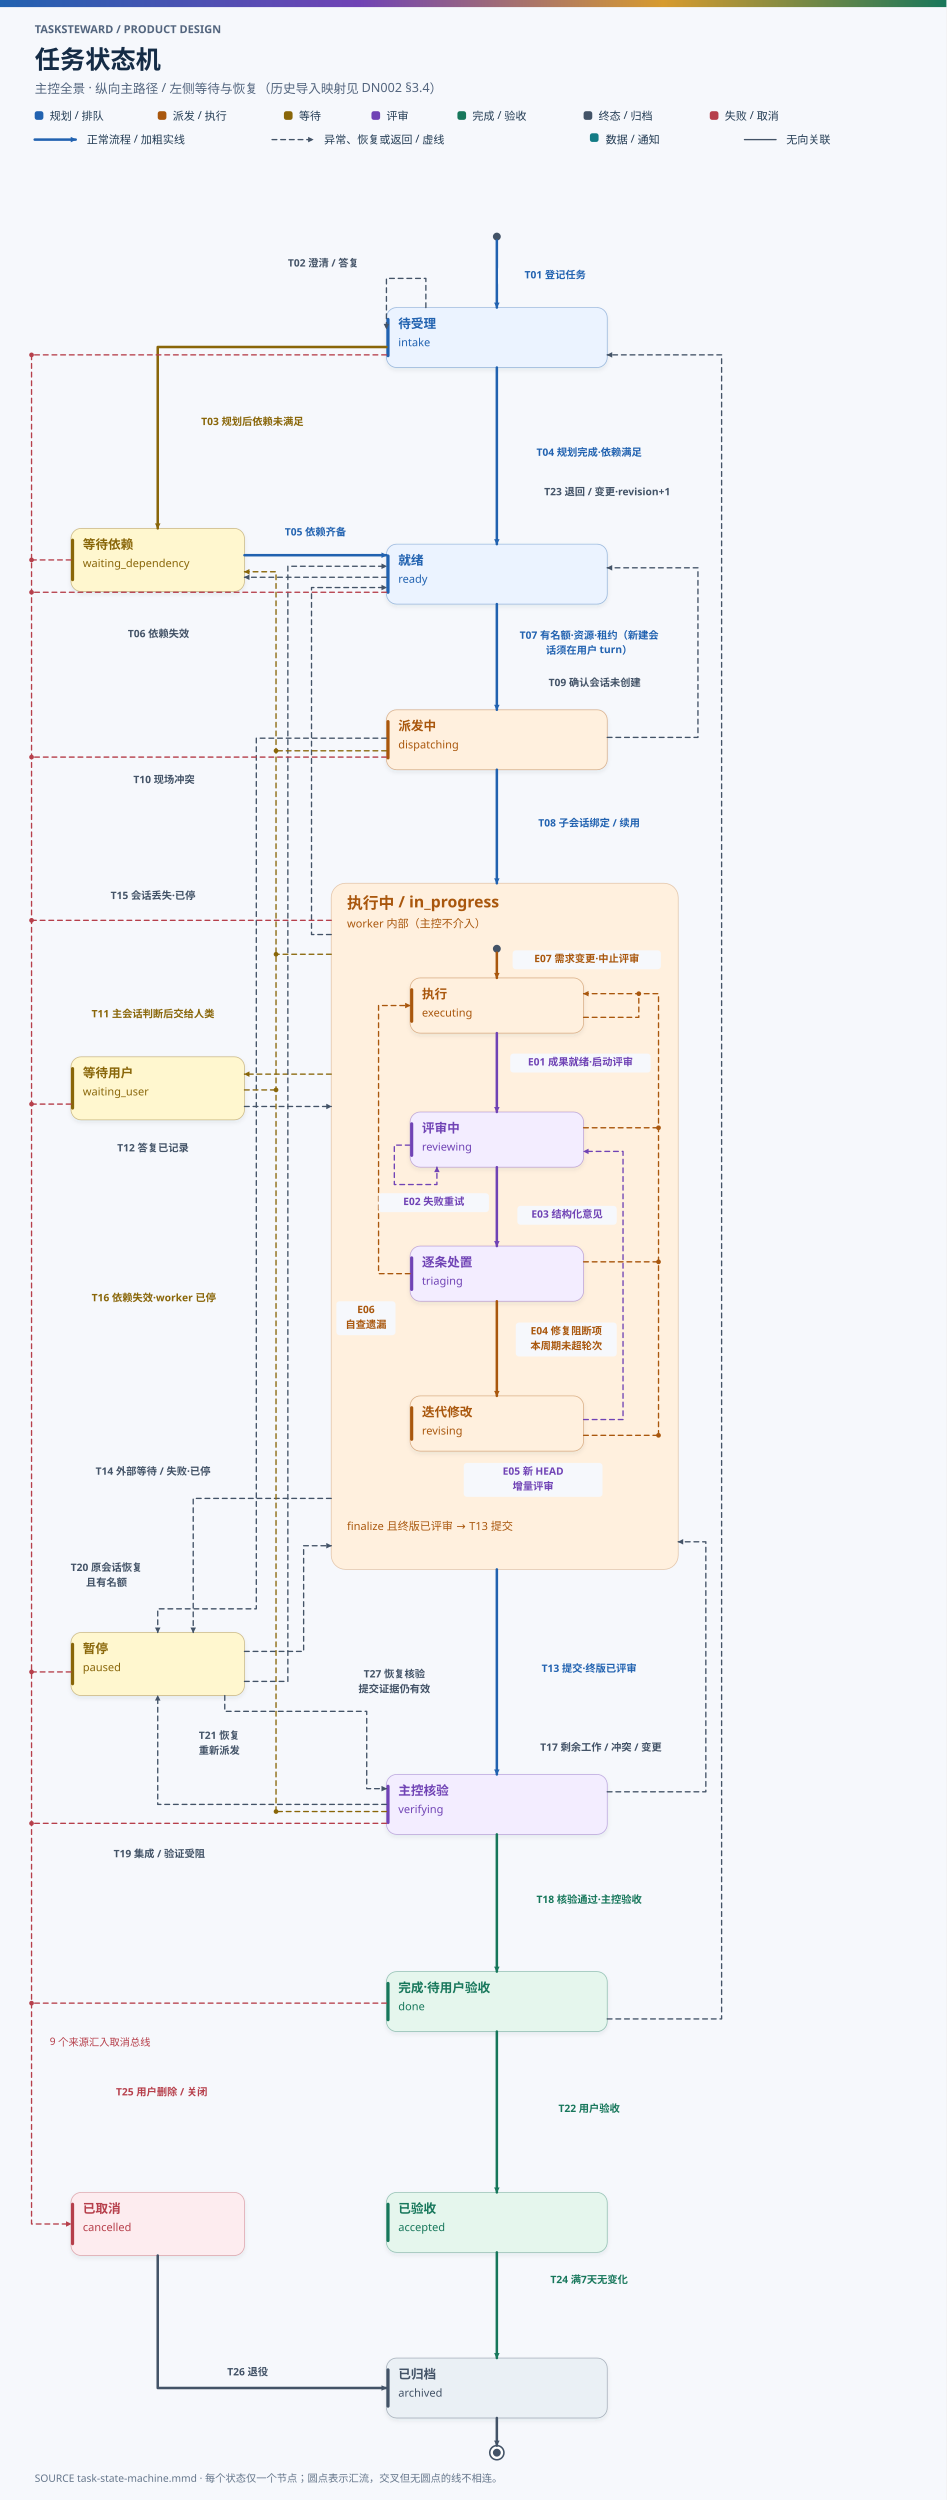
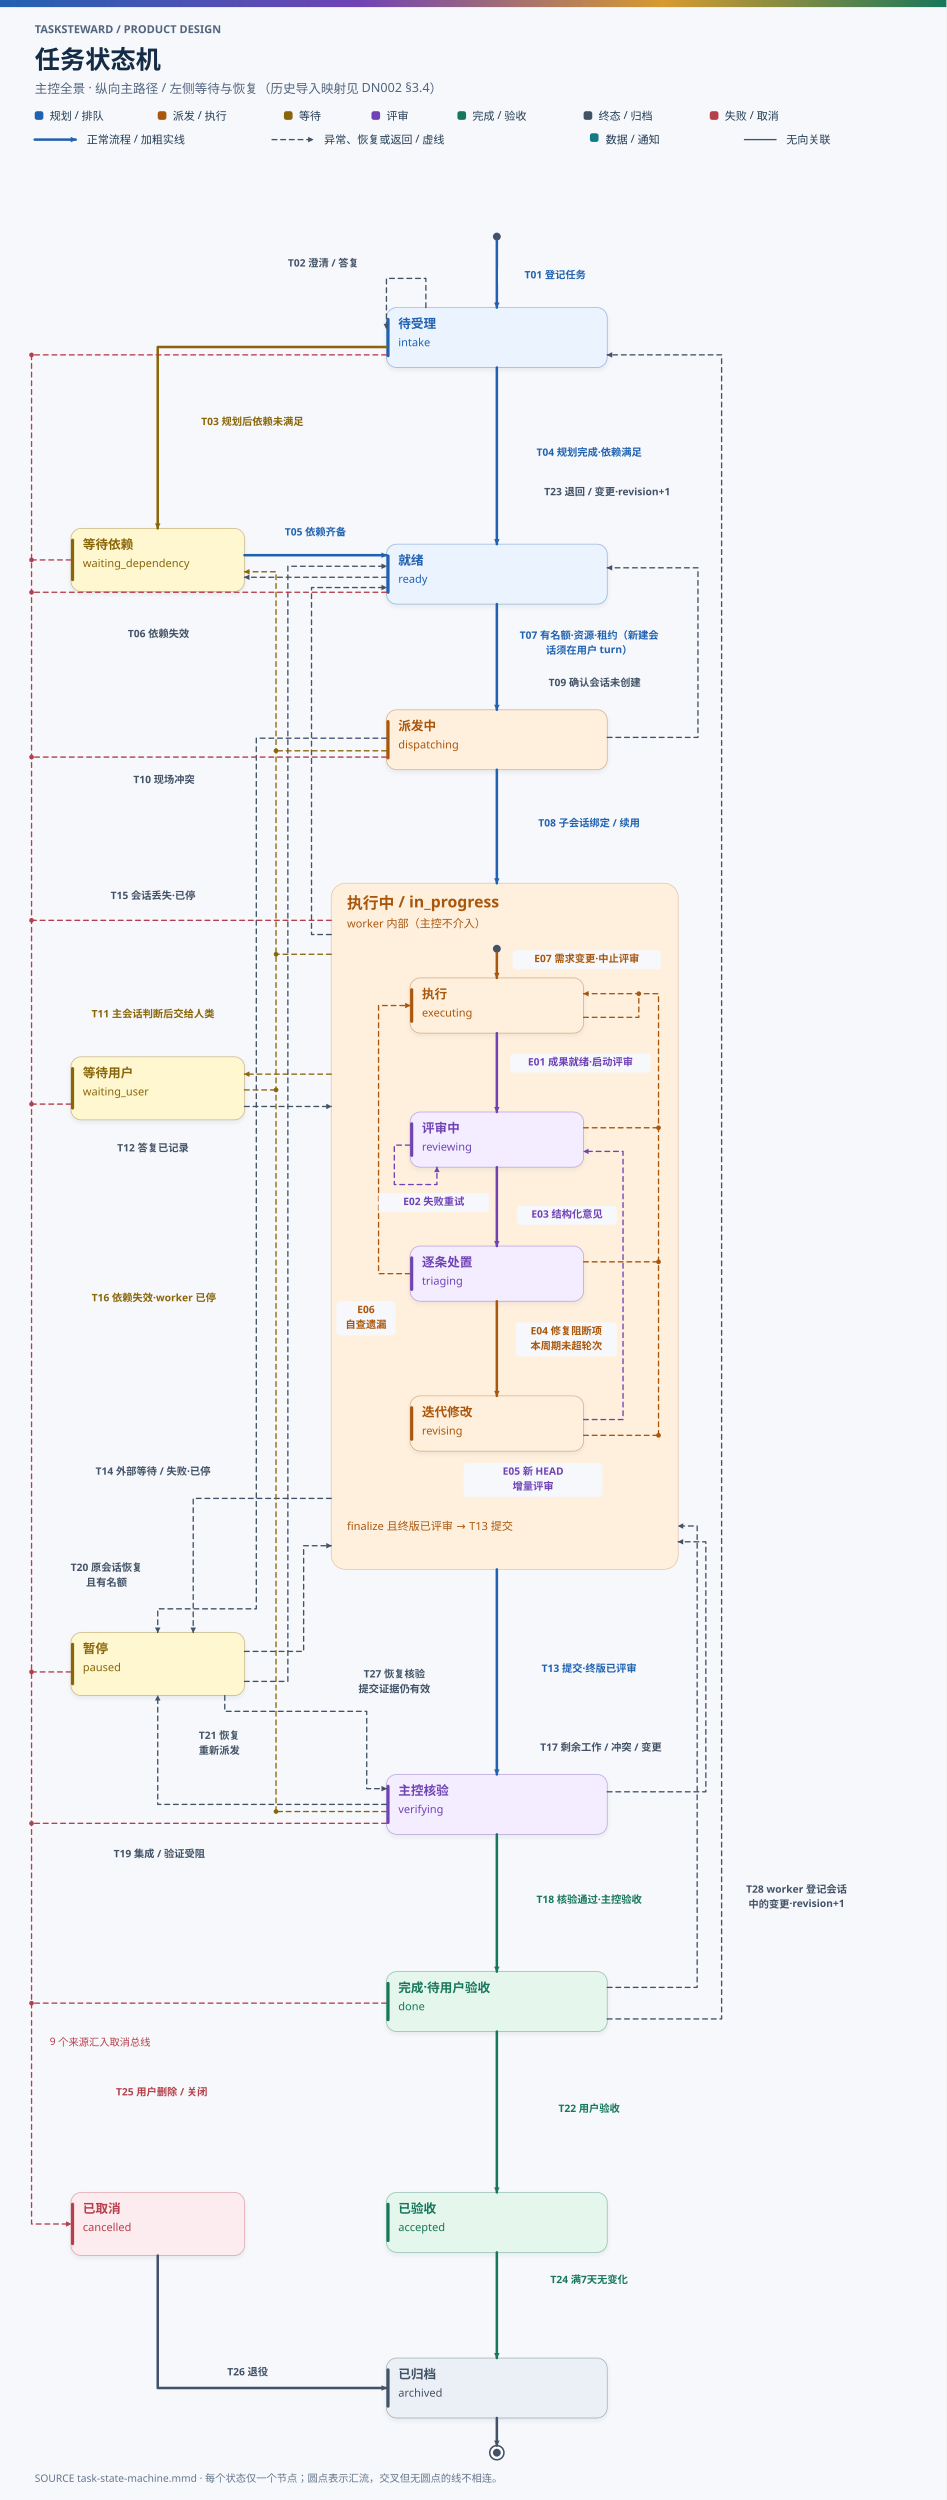
<svg xmlns="http://www.w3.org/2000/svg" width="1200" height="3170" viewBox="0 0 1200 3170" role="img" aria-labelledby="task-state-machine-title" font-family="Segoe UI, Microsoft YaHei, sans-serif">
  <defs>
    <linearGradient id="task-state-machine-header">
      <stop stop-color="#2162B0" />
      <stop offset=".38" stop-color="#7043B5" />
      <stop offset=".7" stop-color="#D79B2F" />
      <stop offset="1" stop-color="#17775B" />
    </linearGradient>
    <filter id="task-state-machine-shadow" x="-10%" y="-20%" width="120%" height="150%">
      <feDropShadow dx="0" dy="3" stdDeviation="3" flood-color="#19334F" flood-opacity=".08" />
    </filter>
    <marker id="task-state-machine-arrow-blue" viewBox="0 0 10 10" refX="9" refY="5" markerWidth="7" markerHeight="7" orient="auto-start-reverse" markerUnits="userSpaceOnUse">
      <path d="M 0 0 L 10 5 L 0 10 z" fill="#2162B0" />
    </marker>
    <marker id="task-state-machine-arrow-orange" viewBox="0 0 10 10" refX="9" refY="5" markerWidth="7" markerHeight="7" orient="auto-start-reverse" markerUnits="userSpaceOnUse">
      <path d="M 0 0 L 10 5 L 0 10 z" fill="#A9570D" />
    </marker>
    <marker id="task-state-machine-arrow-yellow" viewBox="0 0 10 10" refX="9" refY="5" markerWidth="7" markerHeight="7" orient="auto-start-reverse" markerUnits="userSpaceOnUse">
      <path d="M 0 0 L 10 5 L 0 10 z" fill="#896609" />
    </marker>
    <marker id="task-state-machine-arrow-purple" viewBox="0 0 10 10" refX="9" refY="5" markerWidth="7" markerHeight="7" orient="auto-start-reverse" markerUnits="userSpaceOnUse">
      <path d="M 0 0 L 10 5 L 0 10 z" fill="#7043B5" />
    </marker>
    <marker id="task-state-machine-arrow-green" viewBox="0 0 10 10" refX="9" refY="5" markerWidth="7" markerHeight="7" orient="auto-start-reverse" markerUnits="userSpaceOnUse">
      <path d="M 0 0 L 10 5 L 0 10 z" fill="#17775B" />
    </marker>
    <marker id="task-state-machine-arrow-slate" viewBox="0 0 10 10" refX="9" refY="5" markerWidth="7" markerHeight="7" orient="auto-start-reverse" markerUnits="userSpaceOnUse">
      <path d="M 0 0 L 10 5 L 0 10 z" fill="#435367" />
    </marker>
    <marker id="task-state-machine-arrow-red" viewBox="0 0 10 10" refX="9" refY="5" markerWidth="7" markerHeight="7" orient="auto-start-reverse" markerUnits="userSpaceOnUse">
      <path d="M 0 0 L 10 5 L 0 10 z" fill="#B63F4B" />
    </marker>
    <marker id="task-state-machine-arrow-teal" viewBox="0 0 10 10" refX="9" refY="5" markerWidth="7" markerHeight="7" orient="auto-start-reverse" markerUnits="userSpaceOnUse">
      <path d="M 0 0 L 10 5 L 0 10 z" fill="#137B85" />
    </marker>
  </defs>
  <rect x="0" y="0" width="1200" height="3170" rx="0" fill="#F6F8FC" stroke="none" />
  <rect x="0" y="0" width="1200" height="9" rx="0" fill="url(#task-state-machine-header)" stroke="none" />
  <text x="44" y="42" font-size="14" fill="#53657E" text-anchor="start" font-weight="600">TASKSTEWARD  /  PRODUCT DESIGN</text>
  <text x="44" y="87" font-size="32" fill="#152C46" text-anchor="start" font-weight="700">任务状态机</text>
  <text x="44" y="118" font-size="16" fill="#53657E" text-anchor="start" font-weight="400">主控全景  ·  纵向主路径 / 左侧等待与恢复（历史导入映射见 DN002 §3.4）</text>
  <rect x="44" y="141" width="11" height="11" rx="3" fill="#2162B0" stroke="none" />
  <text x="63" y="152" font-size="14" fill="#233C54" text-anchor="start" font-weight="400">规划 / 排队</text>
  <rect x="200" y="141" width="11" height="11" rx="3" fill="#A9570D" stroke="none" />
  <text x="219" y="152" font-size="14" fill="#233C54" text-anchor="start" font-weight="400">派发 / 执行</text>
  <rect x="360" y="141" width="11" height="11" rx="3" fill="#896609" stroke="none" />
  <text x="379" y="152" font-size="14" fill="#233C54" text-anchor="start" font-weight="400">等待</text>
  <rect x="471" y="141" width="11" height="11" rx="3" fill="#7043B5" stroke="none" />
  <text x="490" y="152" font-size="14" fill="#233C54" text-anchor="start" font-weight="400">评审</text>
  <rect x="580" y="141" width="11" height="11" rx="3" fill="#17775B" stroke="none" />
  <text x="599" y="152" font-size="14" fill="#233C54" text-anchor="start" font-weight="400">完成 / 验收</text>
  <rect x="740" y="141" width="11" height="11" rx="3" fill="#435367" stroke="none" />
  <text x="759" y="152" font-size="14" fill="#233C54" text-anchor="start" font-weight="400">终态 / 归档</text>
  <rect x="900" y="141" width="11" height="11" rx="3" fill="#B63F4B" stroke="none" />
  <text x="919" y="152" font-size="14" fill="#233C54" text-anchor="start" font-weight="400">失败 / 取消</text>
  <path d="M 44,177 L 96,177" fill="none" stroke="#2162B0" stroke-width="3.2" stroke-linecap="round" stroke-linejoin="round" marker-end="url(#task-state-machine-arrow-blue)" />
  <text x="110" y="182" font-size="14" fill="#233C54" text-anchor="start" font-weight="400">正常流程 / 加粗实线</text>
  <path d="M 345,177 L 397,177" fill="none" stroke="#435367" stroke-width="1.7" stroke-linecap="round" stroke-linejoin="round" stroke-dasharray="6 5" marker-end="url(#task-state-machine-arrow-slate)" />
  <text x="411" y="182" font-size="14" fill="#233C54" text-anchor="start" font-weight="400">异常、恢复或返回 / 虚线</text>
  <rect x="748" y="169" width="11" height="11" rx="3" fill="#137B85" stroke="none" />
  <text x="768" y="182" font-size="14" fill="#233C54" text-anchor="start" font-weight="400">数据 / 通知</text>
  <path d="M 944,177 L 984,177" fill="none" stroke="#435367" stroke-width="1.7" stroke-linecap="round" stroke-linejoin="round" />
  <text x="997" y="182" font-size="14" fill="#233C54" text-anchor="start" font-weight="400">无向关联</text>
  <g data-node="intake" data-box="490,390,280,76">
    <rect x="490" y="390" width="280" height="76" rx="13" fill="#EBF3FF" stroke="#2162B0" filter="url(#task-state-machine-shadow)" stroke-opacity=".40" />
    <rect x="490" y="403" width="4" height="50" rx="2" fill="#2162B0" stroke="none" />
    <text x="505" y="416" font-size="16" fill="#2162B0" text-anchor="start" font-weight="650">待受理</text>
    <text x="505" y="439.0" font-size="14" fill="#2162B0" text-anchor="start" font-weight="400">intake</text>
  </g>
  <g data-node="ready" data-box="490,690,280,76">
    <rect x="490" y="690" width="280" height="76" rx="13" fill="#EBF3FF" stroke="#2162B0" filter="url(#task-state-machine-shadow)" stroke-opacity=".40" />
    <rect x="490" y="703" width="4" height="50" rx="2" fill="#2162B0" stroke="none" />
    <text x="505" y="716" font-size="16" fill="#2162B0" text-anchor="start" font-weight="650">就绪</text>
    <text x="505" y="739.0" font-size="14" fill="#2162B0" text-anchor="start" font-weight="400">ready</text>
  </g>
  <g data-node="dispatching" data-box="490,900,280,76">
    <rect x="490" y="900" width="280" height="76" rx="13" fill="#FFF0DE" stroke="#A9570D" filter="url(#task-state-machine-shadow)" stroke-opacity=".40" />
    <rect x="490" y="913" width="4" height="50" rx="2" fill="#A9570D" stroke="none" />
    <text x="505" y="926" font-size="16" fill="#A9570D" text-anchor="start" font-weight="650">派发中</text>
    <text x="505" y="949.0" font-size="14" fill="#A9570D" text-anchor="start" font-weight="400">dispatching</text>
  </g>
  <g data-node="verifying" data-box="490,2250,280,76">
    <rect x="490" y="2250" width="280" height="76" rx="13" fill="#F3EDFF" stroke="#7043B5" filter="url(#task-state-machine-shadow)" stroke-opacity=".40" />
    <rect x="490" y="2263" width="4" height="50" rx="2" fill="#7043B5" stroke="none" />
    <text x="505" y="2276" font-size="16" fill="#7043B5" text-anchor="start" font-weight="650">主控核验</text>
    <text x="505" y="2299.0" font-size="14" fill="#7043B5" text-anchor="start" font-weight="400">verifying</text>
  </g>
  <g data-node="done" data-box="490,2500,280,76">
    <rect x="490" y="2500" width="280" height="76" rx="13" fill="#E5F6ED" stroke="#17775B" filter="url(#task-state-machine-shadow)" stroke-opacity=".40" />
    <rect x="490" y="2513" width="4" height="50" rx="2" fill="#17775B" stroke="none" />
    <text x="505" y="2526" font-size="16" fill="#17775B" text-anchor="start" font-weight="650">完成·待用户验收</text>
    <text x="505" y="2549.0" font-size="14" fill="#17775B" text-anchor="start" font-weight="400">done</text>
  </g>
  <g data-node="accepted" data-box="490,2780,280,76">
    <rect x="490" y="2780" width="280" height="76" rx="13" fill="#E5F6ED" stroke="#17775B" filter="url(#task-state-machine-shadow)" stroke-opacity=".40" />
    <rect x="490" y="2793" width="4" height="50" rx="2" fill="#17775B" stroke="none" />
    <text x="505" y="2806" font-size="16" fill="#17775B" text-anchor="start" font-weight="650">已验收</text>
    <text x="505" y="2829.0" font-size="14" fill="#17775B" text-anchor="start" font-weight="400">accepted</text>
  </g>
  <g data-node="archived" data-box="490,2990,280,76">
    <rect x="490" y="2990" width="280" height="76" rx="13" fill="#EAF0F5" stroke="#435367" filter="url(#task-state-machine-shadow)" stroke-opacity=".40" />
    <rect x="490" y="3003" width="4" height="50" rx="2" fill="#435367" stroke="none" />
    <text x="505" y="3016" font-size="16" fill="#435367" text-anchor="start" font-weight="650">已归档</text>
    <text x="505" y="3039.0" font-size="14" fill="#435367" text-anchor="start" font-weight="400">archived</text>
  </g>
  <g data-node="waiting_dependency" data-box="90,670,220,80">
    <rect x="90" y="670" width="220" height="80" rx="13" fill="#FFF7CF" stroke="#896609" filter="url(#task-state-machine-shadow)" stroke-opacity=".40" />
    <rect x="90" y="683" width="4" height="54" rx="2" fill="#896609" stroke="none" />
    <text x="105" y="696" font-size="16" fill="#896609" text-anchor="start" font-weight="650">等待依赖</text>
    <text x="105" y="719.0" font-size="14" fill="#896609" text-anchor="start" font-weight="400">waiting_dependency</text>
  </g>
  <g data-node="waiting_user" data-box="90,1340,220,80">
    <rect x="90" y="1340" width="220" height="80" rx="13" fill="#FFF7CF" stroke="#896609" filter="url(#task-state-machine-shadow)" stroke-opacity=".40" />
    <rect x="90" y="1353" width="4" height="54" rx="2" fill="#896609" stroke="none" />
    <text x="105" y="1366" font-size="16" fill="#896609" text-anchor="start" font-weight="650">等待用户</text>
    <text x="105" y="1389.0" font-size="14" fill="#896609" text-anchor="start" font-weight="400">waiting_user</text>
  </g>
  <g data-node="paused" data-box="90,2070,220,80">
    <rect x="90" y="2070" width="220" height="80" rx="13" fill="#FFF7CF" stroke="#896609" filter="url(#task-state-machine-shadow)" stroke-opacity=".40" />
    <rect x="90" y="2083" width="4" height="54" rx="2" fill="#896609" stroke="none" />
    <text x="105" y="2096" font-size="16" fill="#896609" text-anchor="start" font-weight="650">暂停</text>
    <text x="105" y="2119.0" font-size="14" fill="#896609" text-anchor="start" font-weight="400">paused</text>
  </g>
  <g data-node="cancelled" data-box="90,2780,220,80">
    <rect x="90" y="2780" width="220" height="80" rx="13" fill="#FDECEF" stroke="#B63F4B" filter="url(#task-state-machine-shadow)" stroke-opacity=".40" />
    <rect x="90" y="2793" width="4" height="54" rx="2" fill="#B63F4B" stroke="none" />
    <text x="105" y="2806" font-size="16" fill="#B63F4B" text-anchor="start" font-weight="650">已取消</text>
    <text x="105" y="2829.0" font-size="14" fill="#B63F4B" text-anchor="start" font-weight="400">cancelled</text>
  </g>
  <g data-node="in_progress" data-box="420,1120,440,870">
    <rect x="420" y="1120" width="440" height="870" rx="18" fill="#FFF0DE" stroke="#A9570D" stroke-opacity=".28" />
    <text x="440" y="1152" font-size="20" fill="#A9570D" text-anchor="start" font-weight="700">执行中 / in_progress</text>
    <text x="440" y="1176" font-size="14" fill="#A9570D" text-anchor="start" font-weight="400">worker 内部（主控不介入）</text>
  </g>
  <g data-node="executing" data-box="520,1240,220,70">
    <rect x="520" y="1240" width="220" height="70" rx="13" fill="#FFF0DE" stroke="#A9570D" filter="url(#task-state-machine-shadow)" stroke-opacity=".40" />
    <rect x="520" y="1253" width="4" height="44" rx="2" fill="#A9570D" stroke="none" />
    <text x="535" y="1266" font-size="16" fill="#A9570D" text-anchor="start" font-weight="650">执行</text>
    <text x="535" y="1289.0" font-size="14" fill="#A9570D" text-anchor="start" font-weight="400">executing</text>
  </g>
  <g data-node="reviewing" data-box="520,1410,220,70">
    <rect x="520" y="1410" width="220" height="70" rx="13" fill="#F3EDFF" stroke="#7043B5" filter="url(#task-state-machine-shadow)" stroke-opacity=".40" />
    <rect x="520" y="1423" width="4" height="44" rx="2" fill="#7043B5" stroke="none" />
    <text x="535" y="1436" font-size="16" fill="#7043B5" text-anchor="start" font-weight="650">评审中</text>
    <text x="535" y="1459.0" font-size="14" fill="#7043B5" text-anchor="start" font-weight="400">reviewing</text>
  </g>
  <g data-node="triaging" data-box="520,1580,220,70">
    <rect x="520" y="1580" width="220" height="70" rx="13" fill="#F3EDFF" stroke="#7043B5" filter="url(#task-state-machine-shadow)" stroke-opacity=".40" />
    <rect x="520" y="1593" width="4" height="44" rx="2" fill="#7043B5" stroke="none" />
    <text x="535" y="1606" font-size="16" fill="#7043B5" text-anchor="start" font-weight="650">逐条处置</text>
    <text x="535" y="1629.0" font-size="14" fill="#7043B5" text-anchor="start" font-weight="400">triaging</text>
  </g>
  <g data-node="revising" data-box="520,1770,220,70">
    <rect x="520" y="1770" width="220" height="70" rx="13" fill="#FFF0DE" stroke="#A9570D" filter="url(#task-state-machine-shadow)" stroke-opacity=".40" />
    <rect x="520" y="1783" width="4" height="44" rx="2" fill="#A9570D" stroke="none" />
    <text x="535" y="1796" font-size="16" fill="#A9570D" text-anchor="start" font-weight="650">迭代修改</text>
    <text x="535" y="1819.0" font-size="14" fill="#A9570D" text-anchor="start" font-weight="400">revising</text>
  </g>
  <text x="440" y="1940" font-size="14" fill="#A9570D" text-anchor="start" font-weight="400">finalize 且终版已评审 → T13 提交</text>
  <circle cx="630" cy="300" r="5" fill="#435367" />
  <g data-edge="11" data-source="[*]" data-target="intake" data-label-ref="task-state-machine-label-11">
    <path d="M 630,305 L 630,390" fill="none" stroke="#2162B0" stroke-width="3.2" stroke-linecap="round" stroke-linejoin="round" marker-end="url(#task-state-machine-arrow-blue)" />
  </g>
  <g data-edge="14" data-source="intake" data-target="ready" data-label-ref="task-state-machine-label-14">
    <path d="M 630,466 L 630,690" fill="none" stroke="#2162B0" stroke-width="3.2" stroke-linecap="round" stroke-linejoin="round" marker-end="url(#task-state-machine-arrow-blue)" />
  </g>
  <g data-edge="17" data-source="ready" data-target="dispatching" data-label-ref="task-state-machine-label-17">
    <path d="M 630,766 L 630,900" fill="none" stroke="#2162B0" stroke-width="3.2" stroke-linecap="round" stroke-linejoin="round" marker-end="url(#task-state-machine-arrow-blue)" />
  </g>
  <g data-edge="18" data-source="dispatching" data-target="in_progress" data-label-ref="task-state-machine-label-18">
    <path d="M 630,976 L 630,1120" fill="none" stroke="#2162B0" stroke-width="3.2" stroke-linecap="round" stroke-linejoin="round" marker-end="url(#task-state-machine-arrow-blue)" />
  </g>
  <g data-edge="23" data-source="in_progress" data-target="verifying" data-label-ref="task-state-machine-label-23">
    <path d="M 630,1990 L 630,2250" fill="none" stroke="#2162B0" stroke-width="3.2" stroke-linecap="round" stroke-linejoin="round" marker-end="url(#task-state-machine-arrow-blue)" />
  </g>
  <g data-edge="31" data-source="verifying" data-target="done" data-label-ref="task-state-machine-label-31">
    <path d="M 630,2326 L 630,2500" fill="none" stroke="#17775B" stroke-width="3.2" stroke-linecap="round" stroke-linejoin="round" marker-end="url(#task-state-machine-arrow-green)" />
  </g>
  <g data-edge="36" data-source="done" data-target="accepted" data-label-ref="task-state-machine-label-36">
    <path d="M 630,2576 L 630,2780" fill="none" stroke="#17775B" stroke-width="3.2" stroke-linecap="round" stroke-linejoin="round" marker-end="url(#task-state-machine-arrow-green)" />
  </g>
-   <g data-edge="38" data-source="accepted" data-target="archived" data-label-ref="task-state-machine-label-38">
+   <g data-edge="39" data-source="accepted" data-target="archived" data-label-ref="task-state-machine-label-39">
    <path d="M 630,2856 L 630,2990" fill="none" stroke="#17775B" stroke-width="3.2" stroke-linecap="round" stroke-linejoin="round" marker-end="url(#task-state-machine-arrow-green)" />
  </g>
  <g data-edge="12" data-source="intake" data-target="intake" data-label-ref="task-state-machine-label-12">
    <path d="M 540,390 L 540,353 L 490,353 L 490,417" fill="none" stroke="#435367" stroke-width="1.7" stroke-linecap="round" stroke-linejoin="round" stroke-dasharray="6 5" marker-end="url(#task-state-machine-arrow-slate)" />
  </g>
  <g data-edge="13" data-source="intake" data-target="waiting_dependency" data-label-ref="task-state-machine-label-13">
    <path d="M 490,440 L 200,440 L 200,670" fill="none" stroke="#896609" stroke-width="3.2" stroke-linecap="round" stroke-linejoin="round" marker-end="url(#task-state-machine-arrow-yellow)" />
  </g>
  <g data-edge="15" data-source="waiting_dependency" data-target="ready" data-label-ref="task-state-machine-label-15">
    <path d="M 310,704 L 490,704" fill="none" stroke="#2162B0" stroke-width="3.2" stroke-linecap="round" stroke-linejoin="round" marker-end="url(#task-state-machine-arrow-blue)" />
  </g>
  <g data-edge="16" data-source="ready" data-target="waiting_dependency" data-label-ref="task-state-machine-label-16">
    <path d="M 490,732 L 310,732" fill="none" stroke="#435367" stroke-width="1.7" stroke-linecap="round" stroke-linejoin="round" stroke-dasharray="6 5" marker-end="url(#task-state-machine-arrow-slate)" />
  </g>
  <g data-edge="19" data-source="dispatching" data-target="ready" data-label-ref="task-state-machine-label-19">
    <path d="M 770,935 L 885,935 L 885,720 L 770,720" fill="none" stroke="#435367" stroke-width="1.7" stroke-linecap="round" stroke-linejoin="round" stroke-dasharray="6 5" marker-end="url(#task-state-machine-arrow-slate)" />
  </g>
  <g data-edge="20" data-source="dispatching" data-target="paused" data-label-ref="task-state-machine-label-20">
    <path d="M 490,936 L 325,936 L 325,2040 L 200,2040 L 200,2070" fill="none" stroke="#435367" stroke-width="1.7" stroke-linecap="round" stroke-linejoin="round" stroke-dasharray="6 5" marker-end="url(#task-state-machine-arrow-slate)" />
  </g>
  <g data-edge="21" data-source="in_progress" data-target="waiting_user" data-label-ref="task-state-machine-label-21">
    <path d="M 420,1362 L 310,1362" fill="none" stroke="#896609" stroke-width="1.7" stroke-linecap="round" stroke-linejoin="round" stroke-dasharray="6 5" marker-end="url(#task-state-machine-arrow-yellow)" />
  </g>
  <g data-edge="22" data-source="waiting_user" data-target="in_progress" data-label-ref="task-state-machine-label-22">
    <path d="M 310,1403 L 420,1403" fill="none" stroke="#435367" stroke-width="1.7" stroke-linecap="round" stroke-linejoin="round" stroke-dasharray="6 5" marker-end="url(#task-state-machine-arrow-slate)" />
  </g>
  <g data-edge="24" data-source="in_progress" data-target="paused" data-label-ref="task-state-machine-label-24">
    <path d="M 420,1900 L 245,1900 L 245,2070" fill="none" stroke="#435367" stroke-width="1.7" stroke-linecap="round" stroke-linejoin="round" stroke-dasharray="6 5" marker-end="url(#task-state-machine-arrow-slate)" />
  </g>
  <g data-edge="25" data-source="in_progress" data-target="ready" data-label-ref="task-state-machine-label-25">
    <path d="M 420,1185 L 395,1185 L 395,745 L 490,745" fill="none" stroke="#435367" stroke-width="1.7" stroke-linecap="round" stroke-linejoin="round" stroke-dasharray="6 5" marker-end="url(#task-state-machine-arrow-slate)" />
  </g>
  <g data-edge="30" data-source="verifying" data-target="in_progress" data-label-ref="task-state-machine-label-30">
    <path d="M 770,2272 L 895,2272 L 895,1955 L 860,1955" fill="none" stroke="#435367" stroke-width="1.7" stroke-linecap="round" stroke-linejoin="round" stroke-dasharray="6 5" marker-end="url(#task-state-machine-arrow-slate)" />
  </g>
  <g data-edge="32" data-source="verifying" data-target="paused" data-label-ref="task-state-machine-label-32">
    <path d="M 490,2288 L 200,2288 L 200,2150" fill="none" stroke="#435367" stroke-width="1.7" stroke-linecap="round" stroke-linejoin="round" stroke-dasharray="6 5" marker-end="url(#task-state-machine-arrow-slate)" />
  </g>
  <g data-edge="33" data-source="paused" data-target="in_progress" data-label-ref="task-state-machine-label-33">
    <path d="M 310,2094 L 385,2094 L 385,1960 L 420,1960" fill="none" stroke="#435367" stroke-width="1.7" stroke-linecap="round" stroke-linejoin="round" stroke-dasharray="6 5" marker-end="url(#task-state-machine-arrow-slate)" />
  </g>
  <g data-edge="34" data-source="paused" data-target="ready" data-label-ref="task-state-machine-label-34">
    <path d="M 310,2132 L 365,2132 L 365,718 L 490,718" fill="none" stroke="#435367" stroke-width="1.7" stroke-linecap="round" stroke-linejoin="round" stroke-dasharray="6 5" marker-end="url(#task-state-machine-arrow-slate)" />
  </g>
  <g data-edge="35" data-source="paused" data-target="verifying" data-label-ref="task-state-machine-label-35">
    <path d="M 285,2150 L 285,2170 L 465,2170 L 465,2268 L 490,2268" fill="none" stroke="#435367" stroke-width="1.7" stroke-linecap="round" stroke-linejoin="round" stroke-dasharray="6 5" marker-end="url(#task-state-machine-arrow-slate)" />
  </g>
  <g data-edge="37" data-source="done" data-target="intake" data-label-ref="task-state-machine-label-37">
    <path d="M 770,2560 L 915,2560 L 915,450 L 770,450" fill="none" stroke="#435367" stroke-width="1.7" stroke-linecap="round" stroke-linejoin="round" stroke-dasharray="6 5" marker-end="url(#task-state-machine-arrow-slate)" />
  </g>
-   <g data-edge="48" data-source="cancelled" data-target="archived" data-label-ref="task-state-machine-label-48">
+   <g data-edge="38" data-source="done" data-target="in_progress" data-label-ref="task-state-machine-label-38">
+     <path d="M 770,2520 L 884,2520 L 884,1935 L 860,1935" fill="none" stroke="#435367" stroke-width="1.7" stroke-linecap="round" stroke-linejoin="round" stroke-dasharray="6 5" marker-end="url(#task-state-machine-arrow-slate)" />
+   </g>
+   <g data-edge="49" data-source="cancelled" data-target="archived" data-label-ref="task-state-machine-label-49">
    <path d="M 200,2860 L 200,3028 L 490,3028" fill="none" stroke="#435367" stroke-width="3.2" stroke-linecap="round" stroke-linejoin="round" marker-end="url(#task-state-machine-arrow-slate)" />
  </g>
  <g id="task-state-machine-bus-T16" data-bus="T16">
    <path d="M 350,2297 L 350,725 L 310,725" fill="none" stroke="#896609" stroke-width="1.7" stroke-linecap="round" stroke-linejoin="round" stroke-dasharray="6 5" marker-end="url(#task-state-machine-arrow-yellow)" />
  </g>
  <g data-edge="26" data-source="dispatching" data-target="waiting_dependency" data-bus-ref="task-state-machine-bus-T16" data-label-ref="task-state-machine-bus-T16-label">
    <path d="M 490,952 L 350,952" fill="none" stroke="#896609" stroke-width="1.7" stroke-linecap="round" stroke-linejoin="round" stroke-dasharray="6 5" />
    <circle cx="350" cy="952" r="3" fill="#896609" />
  </g>
  <g data-edge="27" data-source="in_progress" data-target="waiting_dependency" data-bus-ref="task-state-machine-bus-T16" data-label-ref="task-state-machine-bus-T16-label">
    <path d="M 420,1210 L 350,1210" fill="none" stroke="#896609" stroke-width="1.7" stroke-linecap="round" stroke-linejoin="round" stroke-dasharray="6 5" />
    <circle cx="350" cy="1210" r="3" fill="#896609" />
  </g>
  <g data-edge="28" data-source="waiting_user" data-target="waiting_dependency" data-bus-ref="task-state-machine-bus-T16" data-label-ref="task-state-machine-bus-T16-label">
    <path d="M 310,1382 L 350,1382" fill="none" stroke="#896609" stroke-width="1.7" stroke-linecap="round" stroke-linejoin="round" stroke-dasharray="6 5" />
    <circle cx="350" cy="1382" r="3" fill="#896609" />
  </g>
  <g data-edge="29" data-source="verifying" data-target="waiting_dependency" data-bus-ref="task-state-machine-bus-T16" data-label-ref="task-state-machine-bus-T16-label">
    <path d="M 490,2297 L 350,2297" fill="none" stroke="#896609" stroke-width="1.7" stroke-linecap="round" stroke-linejoin="round" stroke-dasharray="6 5" />
    <circle cx="350" cy="2297" r="3" fill="#896609" />
  </g>
  <g id="task-state-machine-bus-T25" data-bus="T25">
    <path d="M 40,450 L 40,2820 L 90,2820" fill="none" stroke="#B63F4B" stroke-width="1.7" stroke-linecap="round" stroke-linejoin="round" stroke-dasharray="6 5" marker-end="url(#task-state-machine-arrow-red)" />
  </g>
-   <g data-edge="39" data-source="intake" data-target="cancelled" data-bus-ref="task-state-machine-bus-T25" data-label-ref="task-state-machine-bus-T25-label">
+   <g data-edge="40" data-source="intake" data-target="cancelled" data-bus-ref="task-state-machine-bus-T25" data-label-ref="task-state-machine-bus-T25-label">
    <path d="M 490,450 L 40,450" fill="none" stroke="#B63F4B" stroke-width="1.7" stroke-linecap="round" stroke-linejoin="round" stroke-dasharray="6 5" />
    <circle cx="40" cy="450" r="3" fill="#B63F4B" />
  </g>
-   <g data-edge="40" data-source="waiting_dependency" data-target="cancelled" data-bus-ref="task-state-machine-bus-T25" data-label-ref="task-state-machine-bus-T25-label">
+   <g data-edge="41" data-source="waiting_dependency" data-target="cancelled" data-bus-ref="task-state-machine-bus-T25" data-label-ref="task-state-machine-bus-T25-label">
    <path d="M 90,710 L 40,710" fill="none" stroke="#B63F4B" stroke-width="1.7" stroke-linecap="round" stroke-linejoin="round" stroke-dasharray="6 5" />
    <circle cx="40" cy="710" r="3" fill="#B63F4B" />
  </g>
-   <g data-edge="41" data-source="ready" data-target="cancelled" data-bus-ref="task-state-machine-bus-T25" data-label-ref="task-state-machine-bus-T25-label">
+   <g data-edge="42" data-source="ready" data-target="cancelled" data-bus-ref="task-state-machine-bus-T25" data-label-ref="task-state-machine-bus-T25-label">
    <path d="M 490,751 L 40,751" fill="none" stroke="#B63F4B" stroke-width="1.7" stroke-linecap="round" stroke-linejoin="round" stroke-dasharray="6 5" />
    <circle cx="40" cy="751" r="3" fill="#B63F4B" />
  </g>
-   <g data-edge="42" data-source="dispatching" data-target="cancelled" data-bus-ref="task-state-machine-bus-T25" data-label-ref="task-state-machine-bus-T25-label">
+   <g data-edge="43" data-source="dispatching" data-target="cancelled" data-bus-ref="task-state-machine-bus-T25" data-label-ref="task-state-machine-bus-T25-label">
    <path d="M 490,960 L 40,960" fill="none" stroke="#B63F4B" stroke-width="1.7" stroke-linecap="round" stroke-linejoin="round" stroke-dasharray="6 5" />
    <circle cx="40" cy="960" r="3" fill="#B63F4B" />
  </g>
-   <g data-edge="43" data-source="in_progress" data-target="cancelled" data-bus-ref="task-state-machine-bus-T25" data-label-ref="task-state-machine-bus-T25-label">
+   <g data-edge="44" data-source="in_progress" data-target="cancelled" data-bus-ref="task-state-machine-bus-T25" data-label-ref="task-state-machine-bus-T25-label">
    <path d="M 420,1167 L 40,1167" fill="none" stroke="#B63F4B" stroke-width="1.7" stroke-linecap="round" stroke-linejoin="round" stroke-dasharray="6 5" />
    <circle cx="40" cy="1167" r="3" fill="#B63F4B" />
  </g>
-   <g data-edge="44" data-source="waiting_user" data-target="cancelled" data-bus-ref="task-state-machine-bus-T25" data-label-ref="task-state-machine-bus-T25-label">
+   <g data-edge="45" data-source="waiting_user" data-target="cancelled" data-bus-ref="task-state-machine-bus-T25" data-label-ref="task-state-machine-bus-T25-label">
    <path d="M 90,1400 L 40,1400" fill="none" stroke="#B63F4B" stroke-width="1.7" stroke-linecap="round" stroke-linejoin="round" stroke-dasharray="6 5" />
    <circle cx="40" cy="1400" r="3" fill="#B63F4B" />
  </g>
-   <g data-edge="45" data-source="paused" data-target="cancelled" data-bus-ref="task-state-machine-bus-T25" data-label-ref="task-state-machine-bus-T25-label">
+   <g data-edge="46" data-source="paused" data-target="cancelled" data-bus-ref="task-state-machine-bus-T25" data-label-ref="task-state-machine-bus-T25-label">
    <path d="M 90,2120 L 40,2120" fill="none" stroke="#B63F4B" stroke-width="1.7" stroke-linecap="round" stroke-linejoin="round" stroke-dasharray="6 5" />
    <circle cx="40" cy="2120" r="3" fill="#B63F4B" />
  </g>
-   <g data-edge="46" data-source="verifying" data-target="cancelled" data-bus-ref="task-state-machine-bus-T25" data-label-ref="task-state-machine-bus-T25-label">
+   <g data-edge="47" data-source="verifying" data-target="cancelled" data-bus-ref="task-state-machine-bus-T25" data-label-ref="task-state-machine-bus-T25-label">
    <path d="M 490,2312 L 40,2312" fill="none" stroke="#B63F4B" stroke-width="1.7" stroke-linecap="round" stroke-linejoin="round" stroke-dasharray="6 5" />
    <circle cx="40" cy="2312" r="3" fill="#B63F4B" />
  </g>
-   <g data-edge="47" data-source="done" data-target="cancelled" data-bus-ref="task-state-machine-bus-T25" data-label-ref="task-state-machine-bus-T25-label">
+   <g data-edge="48" data-source="done" data-target="cancelled" data-bus-ref="task-state-machine-bus-T25" data-label-ref="task-state-machine-bus-T25-label">
    <path d="M 490,2540 L 40,2540" fill="none" stroke="#B63F4B" stroke-width="1.7" stroke-linecap="round" stroke-linejoin="round" stroke-dasharray="6 5" />
    <circle cx="40" cy="2540" r="3" fill="#B63F4B" />
  </g>
  <text x="63" y="2593" font-size="13" fill="#B63F4B" text-anchor="start" font-weight="400">9 个来源汇入取消总线</text>
  <circle cx="630" cy="1203" r="5" fill="#435367" />
  <g data-edge="0" data-source="[*]" data-target="executing">
    <path d="M 630,1208 L 630,1240" fill="none" stroke="#A9570D" stroke-width="3.2" stroke-linecap="round" stroke-linejoin="round" marker-end="url(#task-state-machine-arrow-orange)" />
  </g>
  <g data-edge="1" data-source="executing" data-target="reviewing" data-label-ref="task-state-machine-label-1">
    <path d="M 630,1310 L 630,1410" fill="none" stroke="#7043B5" stroke-width="3.2" stroke-linecap="round" stroke-linejoin="round" marker-end="url(#task-state-machine-arrow-purple)" />
  </g>
  <g data-edge="2" data-source="reviewing" data-target="reviewing" data-label-ref="task-state-machine-label-2">
    <path d="M 520,1452 L 500,1452 L 500,1502 L 554,1502 L 554,1480" fill="none" stroke="#7043B5" stroke-width="1.7" stroke-linecap="round" stroke-linejoin="round" stroke-dasharray="6 5" marker-end="url(#task-state-machine-arrow-purple)" />
  </g>
  <g data-edge="3" data-source="reviewing" data-target="triaging" data-label-ref="task-state-machine-label-3">
    <path d="M 630,1480 L 630,1580" fill="none" stroke="#7043B5" stroke-width="3.2" stroke-linecap="round" stroke-linejoin="round" marker-end="url(#task-state-machine-arrow-purple)" />
  </g>
  <g data-edge="4" data-source="triaging" data-target="revising" data-label-ref="task-state-machine-label-4">
    <path d="M 630,1650 L 630,1770" fill="none" stroke="#A9570D" stroke-width="3.2" stroke-linecap="round" stroke-linejoin="round" marker-end="url(#task-state-machine-arrow-orange)" />
  </g>
  <g data-edge="5" data-source="revising" data-target="reviewing" data-label-ref="task-state-machine-label-5">
    <path d="M 740,1800 L 790,1800 L 790,1460 L 740,1460" fill="none" stroke="#7043B5" stroke-width="1.7" stroke-linecap="round" stroke-linejoin="round" stroke-dasharray="6 5" marker-end="url(#task-state-machine-arrow-purple)" />
  </g>
  <g data-edge="6" data-source="triaging" data-target="executing" data-label-ref="task-state-machine-label-6">
    <path d="M 520,1615 L 480,1615 L 480,1275 L 520,1275" fill="none" stroke="#A9570D" stroke-width="1.7" stroke-linecap="round" stroke-linejoin="round" stroke-dasharray="6 5" marker-end="url(#task-state-machine-arrow-orange)" />
  </g>
  <g id="task-state-machine-bus-E07" data-bus="E07">
    <path d="M 835,1820 L 835,1260 L 740,1260" fill="none" stroke="#A9570D" stroke-width="1.7" stroke-linecap="round" stroke-linejoin="round" stroke-dasharray="6 5" marker-end="url(#task-state-machine-arrow-orange)" />
  </g>
  <g data-edge="7" data-source="executing" data-target="executing" data-bus-ref="task-state-machine-bus-E07" data-label-ref="task-state-machine-bus-E07-label">
    <path d="M 740,1290 L 810,1290 L 810,1260" fill="none" stroke="#A9570D" stroke-width="1.7" stroke-linecap="round" stroke-linejoin="round" stroke-dasharray="6 5" />
    <circle cx="810" cy="1260" r="3" fill="#A9570D" />
  </g>
  <g data-edge="8" data-source="reviewing" data-target="executing" data-bus-ref="task-state-machine-bus-E07" data-label-ref="task-state-machine-bus-E07-label">
    <path d="M 740,1430 L 835,1430" fill="none" stroke="#A9570D" stroke-width="1.7" stroke-linecap="round" stroke-linejoin="round" stroke-dasharray="6 5" />
    <circle cx="835" cy="1430" r="3" fill="#A9570D" />
  </g>
  <g data-edge="9" data-source="triaging" data-target="executing" data-bus-ref="task-state-machine-bus-E07" data-label-ref="task-state-machine-bus-E07-label">
    <path d="M 740,1600 L 835,1600" fill="none" stroke="#A9570D" stroke-width="1.7" stroke-linecap="round" stroke-linejoin="round" stroke-dasharray="6 5" />
    <circle cx="835" cy="1600" r="3" fill="#A9570D" />
  </g>
  <g data-edge="10" data-source="revising" data-target="executing" data-bus-ref="task-state-machine-bus-E07" data-label-ref="task-state-machine-bus-E07-label">
    <path d="M 740,1820 L 835,1820" fill="none" stroke="#A9570D" stroke-width="1.7" stroke-linecap="round" stroke-linejoin="round" stroke-dasharray="6 5" />
    <circle cx="835" cy="1820" r="3" fill="#A9570D" />
  </g>
  <circle cx="630" cy="3110" r="9" fill="white" stroke="#435367" stroke-width="2" />
  <circle cx="630" cy="3110" r="5" fill="#435367" />
-   <g data-edge="49" data-source="archived" data-target="[*]">
+   <g data-edge="50" data-source="archived" data-target="[*]">
    <path d="M 630,3066 L 630,3101" fill="none" stroke="#435367" stroke-width="3.2" stroke-linecap="round" stroke-linejoin="round" marker-end="url(#task-state-machine-arrow-slate)" />
  </g>
  <g id="task-state-machine-label-11">
    <g data-label-box="631.5,338,145,24">
      <rect x="631.5" y="338" width="145" height="24" rx="4" fill="#F6F8FC" />
      <text x="704" y="353" font-size="13" fill="#2162B0" text-anchor="middle" font-weight="600">T01 登记任务</text>
    </g>
  </g>
  <g id="task-state-machine-label-14">
    <g data-label-box="640.0,563.0,214,24">
      <rect x="640.0" y="563.0" width="214" height="24" rx="4" fill="#F6F8FC" />
      <text x="747" y="578.0" font-size="13" fill="#2162B0" text-anchor="middle" font-weight="600">T04 规划完成·依赖满足</text>
    </g>
  </g>
  <g id="task-state-machine-label-17">
    <g data-label-box="640.0,795,214,43">
      <rect x="640.0" y="795" width="214" height="43" rx="4" fill="#F6F8FC" />
      <text x="747" y="810" font-size="13" fill="#2162B0" text-anchor="middle" font-weight="600">T07 有名额·资源·租约（新建会</text>
      <text x="747" y="829" font-size="13" fill="#2162B0" text-anchor="middle" font-weight="600">话须在用户 turn）</text>
    </g>
  </g>
  <g id="task-state-machine-label-18">
    <g data-label-box="640.0,1033.0,214,24">
      <rect x="640.0" y="1033.0" width="214" height="24" rx="4" fill="#F6F8FC" />
      <text x="747" y="1048.0" font-size="13" fill="#2162B0" text-anchor="middle" font-weight="600">T08 子会话绑定 / 续用</text>
    </g>
  </g>
  <g id="task-state-machine-label-23">
    <g data-label-box="640.0,2105.0,214,24">
      <rect x="640.0" y="2105.0" width="214" height="24" rx="4" fill="#F6F8FC" />
      <text x="747" y="2120.0" font-size="13" fill="#2162B0" text-anchor="middle" font-weight="600">T13 提交·终版已评审</text>
    </g>
  </g>
  <g id="task-state-machine-label-31">
    <g data-label-box="640.0,2398.0,214,24">
      <rect x="640.0" y="2398.0" width="214" height="24" rx="4" fill="#F6F8FC" />
      <text x="747" y="2413.0" font-size="13" fill="#17775B" text-anchor="middle" font-weight="600">T18 核验通过·主控验收</text>
    </g>
  </g>
  <g id="task-state-machine-label-36">
    <g data-label-box="640.0,2663.0,214,24">
      <rect x="640.0" y="2663.0" width="214" height="24" rx="4" fill="#F6F8FC" />
      <text x="747" y="2678.0" font-size="13" fill="#17775B" text-anchor="middle" font-weight="600">T22 用户验收</text>
    </g>
  </g>
-   <g id="task-state-machine-label-38">
+   <g id="task-state-machine-label-39">
    <g data-label-box="640.0,2880,214,24">
      <rect x="640.0" y="2880" width="214" height="24" rx="4" fill="#F6F8FC" />
      <text x="747" y="2895" font-size="13" fill="#17775B" text-anchor="middle" font-weight="600">T24 满7天无变化</text>
    </g>
  </g>
  <g id="task-state-machine-label-12">
    <g data-label-box="324.0,323,172,24">
      <rect x="324.0" y="323" width="172" height="24" rx="4" fill="#F6F8FC" />
      <text x="410" y="338" font-size="13" fill="#435367" text-anchor="middle" font-weight="600">T02 澄清 / 答复</text>
    </g>
  </g>
  <g id="task-state-machine-label-13">
    <g data-label-box="217.5,524,205,24">
      <rect x="217.5" y="524" width="205" height="24" rx="4" fill="#F6F8FC" />
      <text x="320" y="539" font-size="13" fill="#896609" text-anchor="middle" font-weight="600">T03 规划后依赖未满足</text>
    </g>
  </g>
  <g id="task-state-machine-label-15">
    <g data-label-box="318.0,664,164,24">
      <rect x="318.0" y="664" width="164" height="24" rx="4" fill="#F6F8FC" />
      <text x="400" y="679" font-size="13" fill="#2162B0" text-anchor="middle" font-weight="600">T05 依赖齐备</text>
    </g>
  </g>
  <g id="task-state-machine-label-16">
    <g data-label-box="96.0,793,210,24">
      <rect x="96.0" y="793" width="210" height="24" rx="4" fill="#F6F8FC" />
      <text x="201" y="808" font-size="13" fill="#435367" text-anchor="middle" font-weight="600">T06 依赖失效</text>
    </g>
  </g>
  <g id="task-state-machine-label-19">
    <g data-label-box="635.0,855,238,24">
      <rect x="635.0" y="855" width="238" height="24" rx="4" fill="#F6F8FC" />
      <text x="754" y="870" font-size="13" fill="#435367" text-anchor="middle" font-weight="600">T09 确认会话未创建</text>
    </g>
  </g>
  <g id="task-state-machine-label-20">
    <g data-label-box="122.0,978,172,24">
      <rect x="122.0" y="978" width="172" height="24" rx="4" fill="#F6F8FC" />
      <text x="208" y="993" font-size="13" fill="#435367" text-anchor="middle" font-weight="600">T10 现场冲突</text>
    </g>
  </g>
  <g id="task-state-machine-label-21">
    <g data-label-box="79.0,1275,230,24">
      <rect x="79.0" y="1275" width="230" height="24" rx="4" fill="#F6F8FC" />
      <text x="194" y="1290" font-size="13" fill="#896609" text-anchor="middle" font-weight="600">T11 主会话判断后交给人类</text>
    </g>
  </g>
  <g id="task-state-machine-label-22">
    <g data-label-box="79.0,1445,230,24">
      <rect x="79.0" y="1445" width="230" height="24" rx="4" fill="#F6F8FC" />
      <text x="194" y="1460" font-size="13" fill="#435367" text-anchor="middle" font-weight="600">T12 答复已记录</text>
    </g>
  </g>
  <g id="task-state-machine-label-24">
    <g data-label-box="79.0,1855,230,24">
      <rect x="79.0" y="1855" width="230" height="24" rx="4" fill="#F6F8FC" />
      <text x="194" y="1870" font-size="13" fill="#435367" text-anchor="middle" font-weight="600">T14 外部等待 / 失败·已停</text>
    </g>
  </g>
  <g id="task-state-machine-label-25">
    <g data-label-box="79.0,1125,230,24">
      <rect x="79.0" y="1125" width="230" height="24" rx="4" fill="#F6F8FC" />
      <text x="194" y="1140" font-size="13" fill="#435367" text-anchor="middle" font-weight="600">T15 会话丢失·已停</text>
    </g>
  </g>
  <g id="task-state-machine-label-30">
    <g data-label-box="647.0,2205,230,24">
      <rect x="647.0" y="2205" width="230" height="24" rx="4" fill="#F6F8FC" />
      <text x="762" y="2220" font-size="13" fill="#435367" text-anchor="middle" font-weight="600">T17 剩余工作 / 冲突 / 变更</text>
    </g>
  </g>
  <g id="task-state-machine-label-32">
    <g data-label-box="94.5,2340,215,24">
      <rect x="94.5" y="2340" width="215" height="24" rx="4" fill="#F6F8FC" />
      <text x="202" y="2355" font-size="13" fill="#435367" text-anchor="middle" font-weight="600">T19 集成 / 验证受阻</text>
    </g>
  </g>
  <g id="task-state-machine-label-33">
    <g data-label-box="45.0,1977,180,43">
      <rect x="45.0" y="1977" width="180" height="43" rx="4" fill="#F6F8FC" />
      <text x="135" y="1992" font-size="13" fill="#435367" text-anchor="middle" font-weight="600">T20 原会话恢复</text>
      <text x="135" y="2011" font-size="13" fill="#435367" text-anchor="middle" font-weight="600">且有名额</text>
    </g>
  </g>
  <g id="task-state-machine-label-34">
    <g data-label-box="221.0,2190,114,43">
      <rect x="221.0" y="2190" width="114" height="43" rx="4" fill="#F6F8FC" />
      <text x="278" y="2205" font-size="13" fill="#435367" text-anchor="middle" font-weight="600">T21 恢复</text>
      <text x="278" y="2224" font-size="13" fill="#435367" text-anchor="middle" font-weight="600">重新派发</text>
    </g>
  </g>
  <g id="task-state-machine-label-35">
    <g data-label-box="395.0,2112,210,43">
      <rect x="395.0" y="2112" width="210" height="43" rx="4" fill="#F6F8FC" />
      <text x="500" y="2127" font-size="13" fill="#435367" text-anchor="middle" font-weight="600">T27 恢复核验</text>
      <text x="500" y="2146" font-size="13" fill="#435367" text-anchor="middle" font-weight="600">提交证据仍有效</text>
    </g>
  </g>
  <g id="task-state-machine-label-37">
    <g data-label-box="645.0,613,250,24">
      <rect x="645.0" y="613" width="250" height="24" rx="4" fill="#F6F8FC" />
      <text x="770" y="628" font-size="13" fill="#435367" text-anchor="middle" font-weight="600">T23 退回 / 变更·revision+1</text>
    </g>
  </g>
-   <g id="task-state-machine-label-48">
+   <g id="task-state-machine-label-38">
+     <g data-label-box="930.0,2385,160,43">
+       <rect x="930.0" y="2385" width="160" height="43" rx="4" fill="#F6F8FC" />
+       <text x="1010" y="2400" font-size="13" fill="#435367" text-anchor="middle" font-weight="600">T28 worker 登记会话</text>
+       <text x="1010" y="2419" font-size="13" fill="#435367" text-anchor="middle" font-weight="600">中的变更·revision+1</text>
+     </g>
+   </g>
+   <g id="task-state-machine-label-49">
    <g data-label-box="251.0,2997,126,24">
      <rect x="251.0" y="2997" width="126" height="24" rx="4" fill="#F6F8FC" />
      <text x="314" y="3012" font-size="13" fill="#435367" text-anchor="middle" font-weight="600">T26 退役</text>
    </g>
  </g>
  <g id="task-state-machine-bus-T16-label">
    <g data-label-box="90.0,1635,210,24">
      <rect x="90.0" y="1635" width="210" height="24" rx="4" fill="#F6F8FC" />
      <text x="195" y="1650" font-size="13" fill="#896609" text-anchor="middle" font-weight="600">T16 依赖失效·worker 已停</text>
    </g>
  </g>
  <g id="task-state-machine-bus-T25-label">
    <g data-label-box="93.0,2642,224,24">
      <rect x="93.0" y="2642" width="224" height="24" rx="4" fill="#F6F8FC" />
      <text x="205" y="2657" font-size="13" fill="#B63F4B" text-anchor="middle" font-weight="600">T25 用户删除 / 关闭</text>
    </g>
  </g>
  <g id="task-state-machine-label-1">
    <g data-label-box="647.0,1336,178,24">
      <rect x="647.0" y="1336" width="178" height="24" rx="4" fill="#F6F8FC" />
      <text x="736" y="1351" font-size="13" fill="#7043B5" text-anchor="middle" font-weight="600">E01 成果就绪·启动评审</text>
    </g>
  </g>
  <g id="task-state-machine-label-2">
    <g data-label-box="480.0,1513,140,24">
      <rect x="480.0" y="1513" width="140" height="24" rx="4" fill="#F6F8FC" />
      <text x="550" y="1528" font-size="13" fill="#7043B5" text-anchor="middle" font-weight="600">E02 失败重试</text>
    </g>
  </g>
  <g id="task-state-machine-label-3">
    <g data-label-box="656.0,1529,126,24">
      <rect x="656.0" y="1529" width="126" height="24" rx="4" fill="#F6F8FC" />
      <text x="719" y="1544" font-size="13" fill="#7043B5" text-anchor="middle" font-weight="600">E03 结构化意见</text>
    </g>
  </g>
  <g id="task-state-machine-label-4">
    <g data-label-box="654.0,1677,128,43">
      <rect x="654.0" y="1677" width="128" height="43" rx="4" fill="#F6F8FC" />
      <text x="718" y="1692" font-size="13" fill="#A9570D" text-anchor="middle" font-weight="600">E04 修复阻断项</text>
      <text x="718" y="1711" font-size="13" fill="#A9570D" text-anchor="middle" font-weight="600">本周期未超轮次</text>
    </g>
  </g>
  <g id="task-state-machine-label-5">
    <g data-label-box="588.0,1855,176,43">
      <rect x="588.0" y="1855" width="176" height="43" rx="4" fill="#F6F8FC" />
      <text x="676" y="1870" font-size="13" fill="#7043B5" text-anchor="middle" font-weight="600">E05 新 HEAD</text>
      <text x="676" y="1889" font-size="13" fill="#7043B5" text-anchor="middle" font-weight="600">增量评审</text>
    </g>
  </g>
  <g id="task-state-machine-label-6">
    <g data-label-box="426.5,1650,75,43">
      <rect x="426.5" y="1650" width="75" height="43" rx="4" fill="#F6F8FC" />
      <text x="464" y="1665" font-size="13" fill="#A9570D" text-anchor="middle" font-weight="600">E06</text>
      <text x="464" y="1684" font-size="13" fill="#A9570D" text-anchor="middle" font-weight="600">自查遗漏</text>
    </g>
  </g>
  <g id="task-state-machine-bus-E07-label">
    <g data-label-box="650.0,1205,188,24">
      <rect x="650.0" y="1205" width="188" height="24" rx="4" fill="#F6F8FC" />
      <text x="744" y="1220" font-size="13" fill="#A9570D" text-anchor="middle" font-weight="600">E07 需求变更·中止评审</text>
    </g>
  </g>
  <text x="44" y="3147" font-size="13" fill="#64758A" text-anchor="start" font-weight="400">SOURCE  task-state-machine.mmd   ·   每个状态仅一个节点；圆点表示汇流，交叉但无圆点的线不相连。</text>
</svg>
